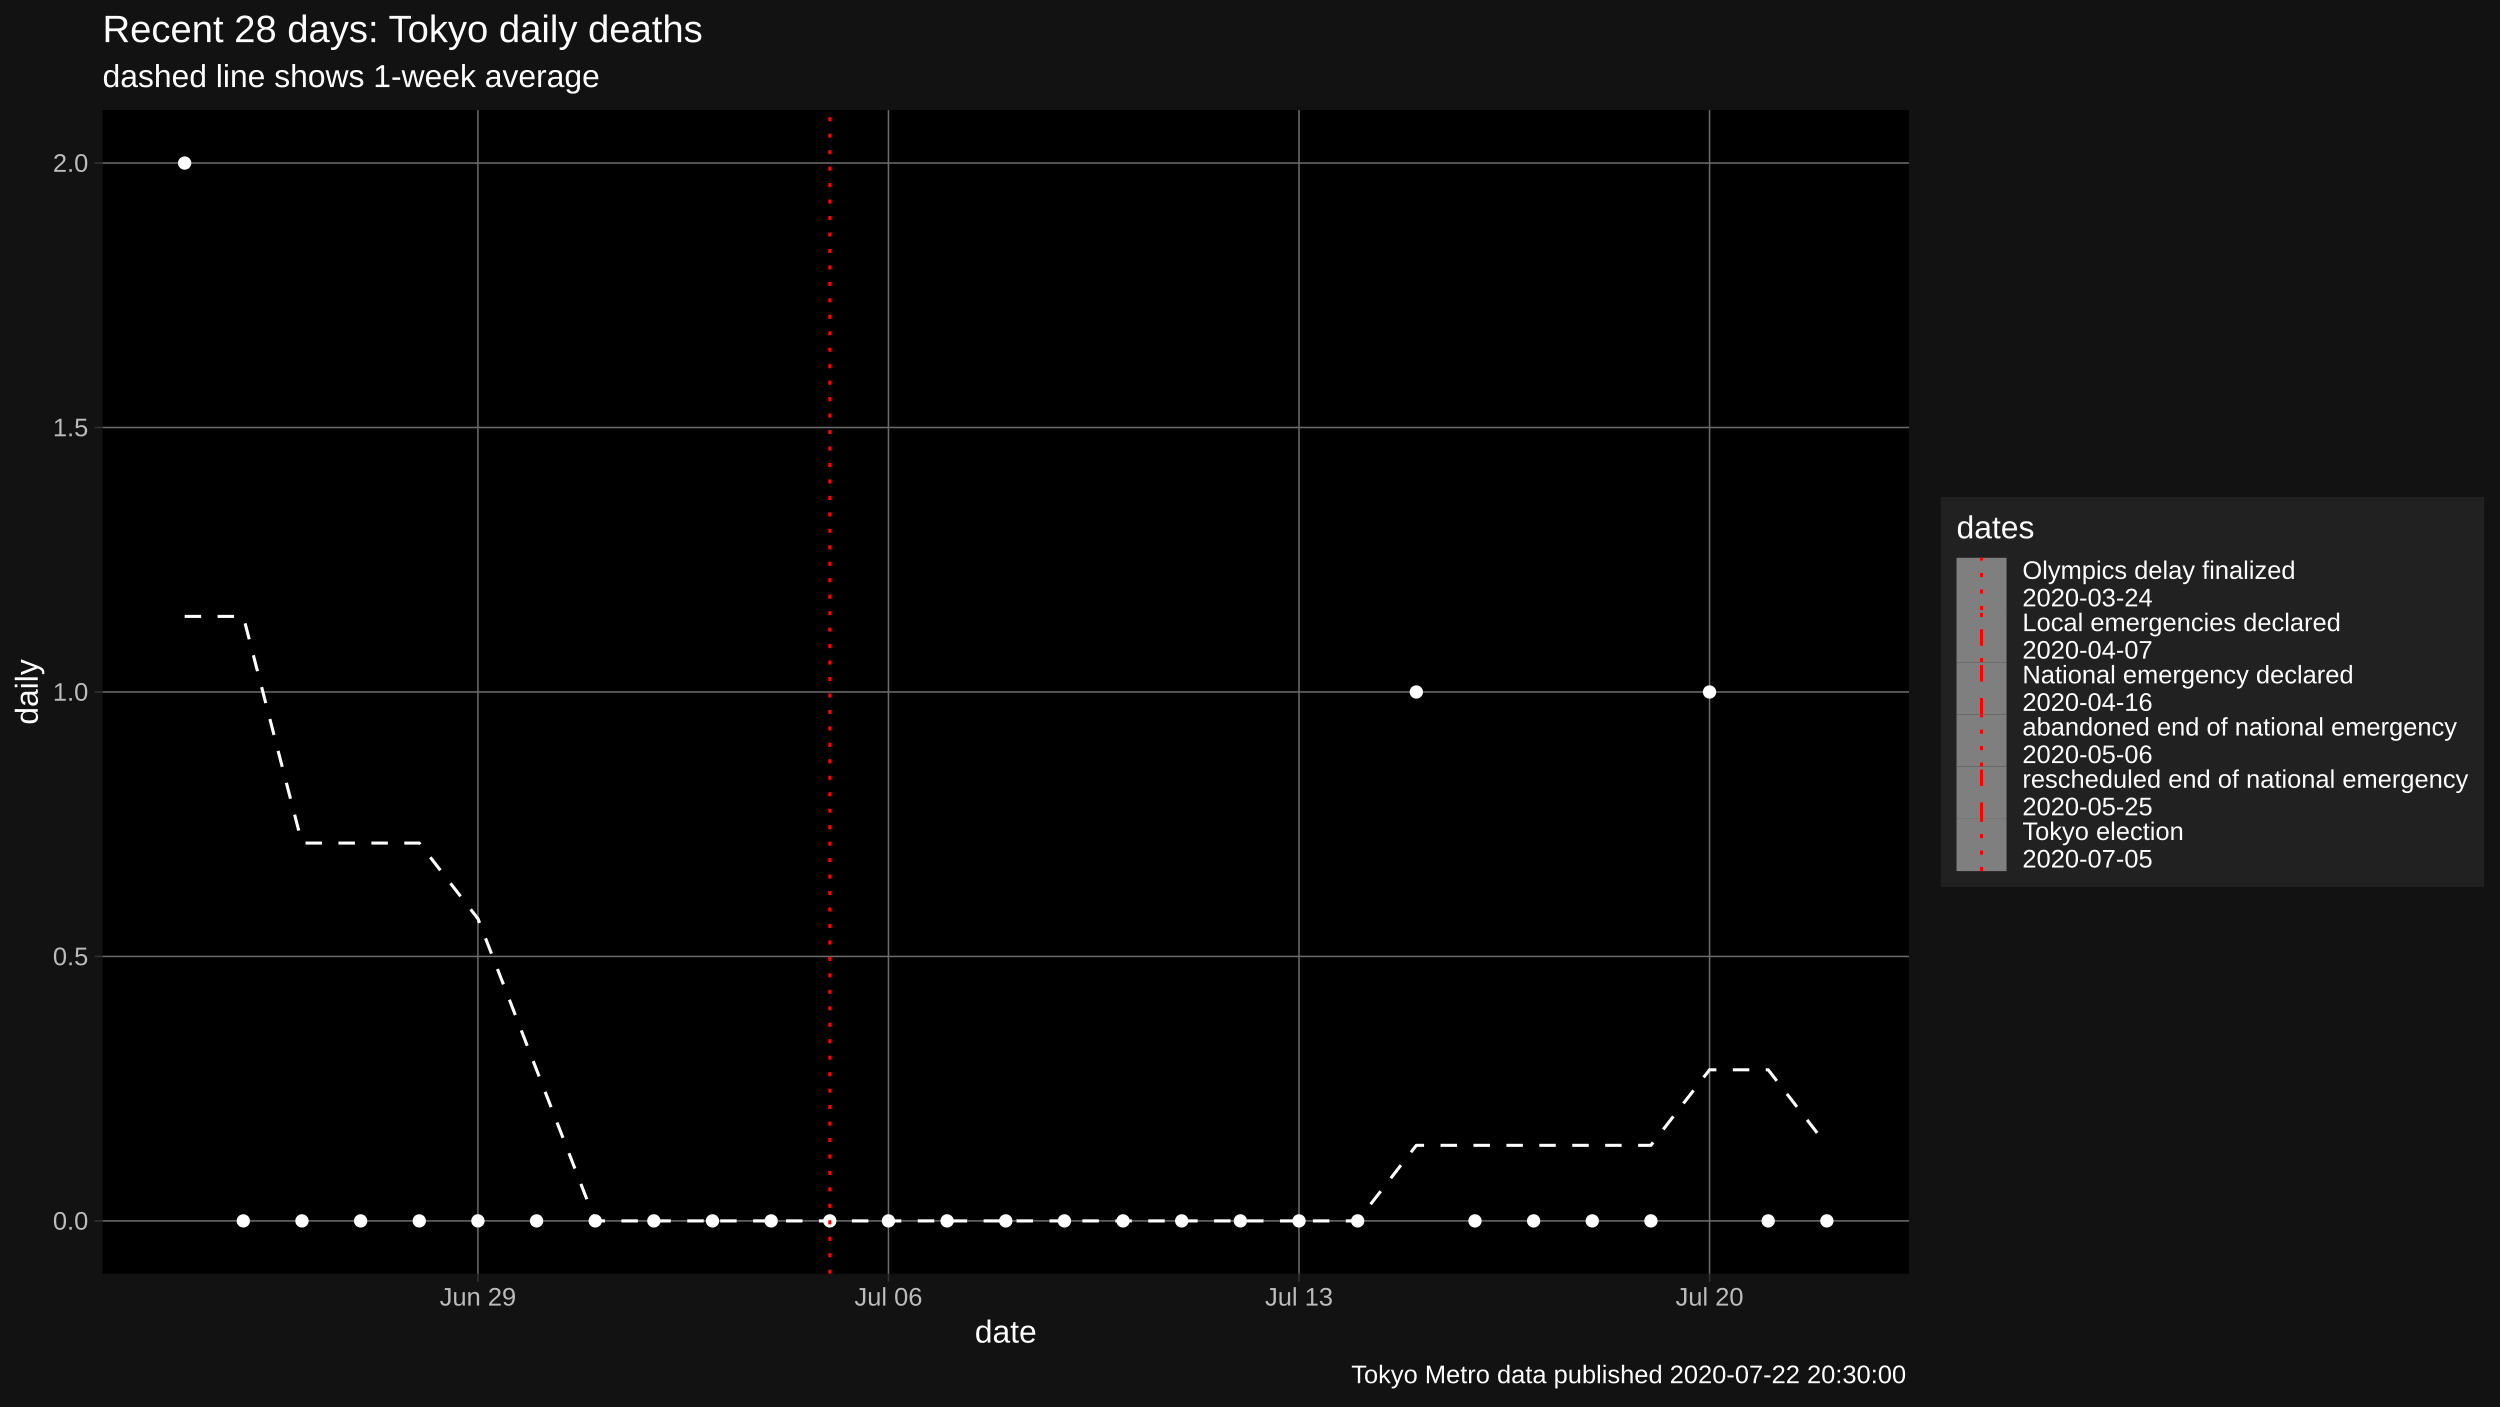
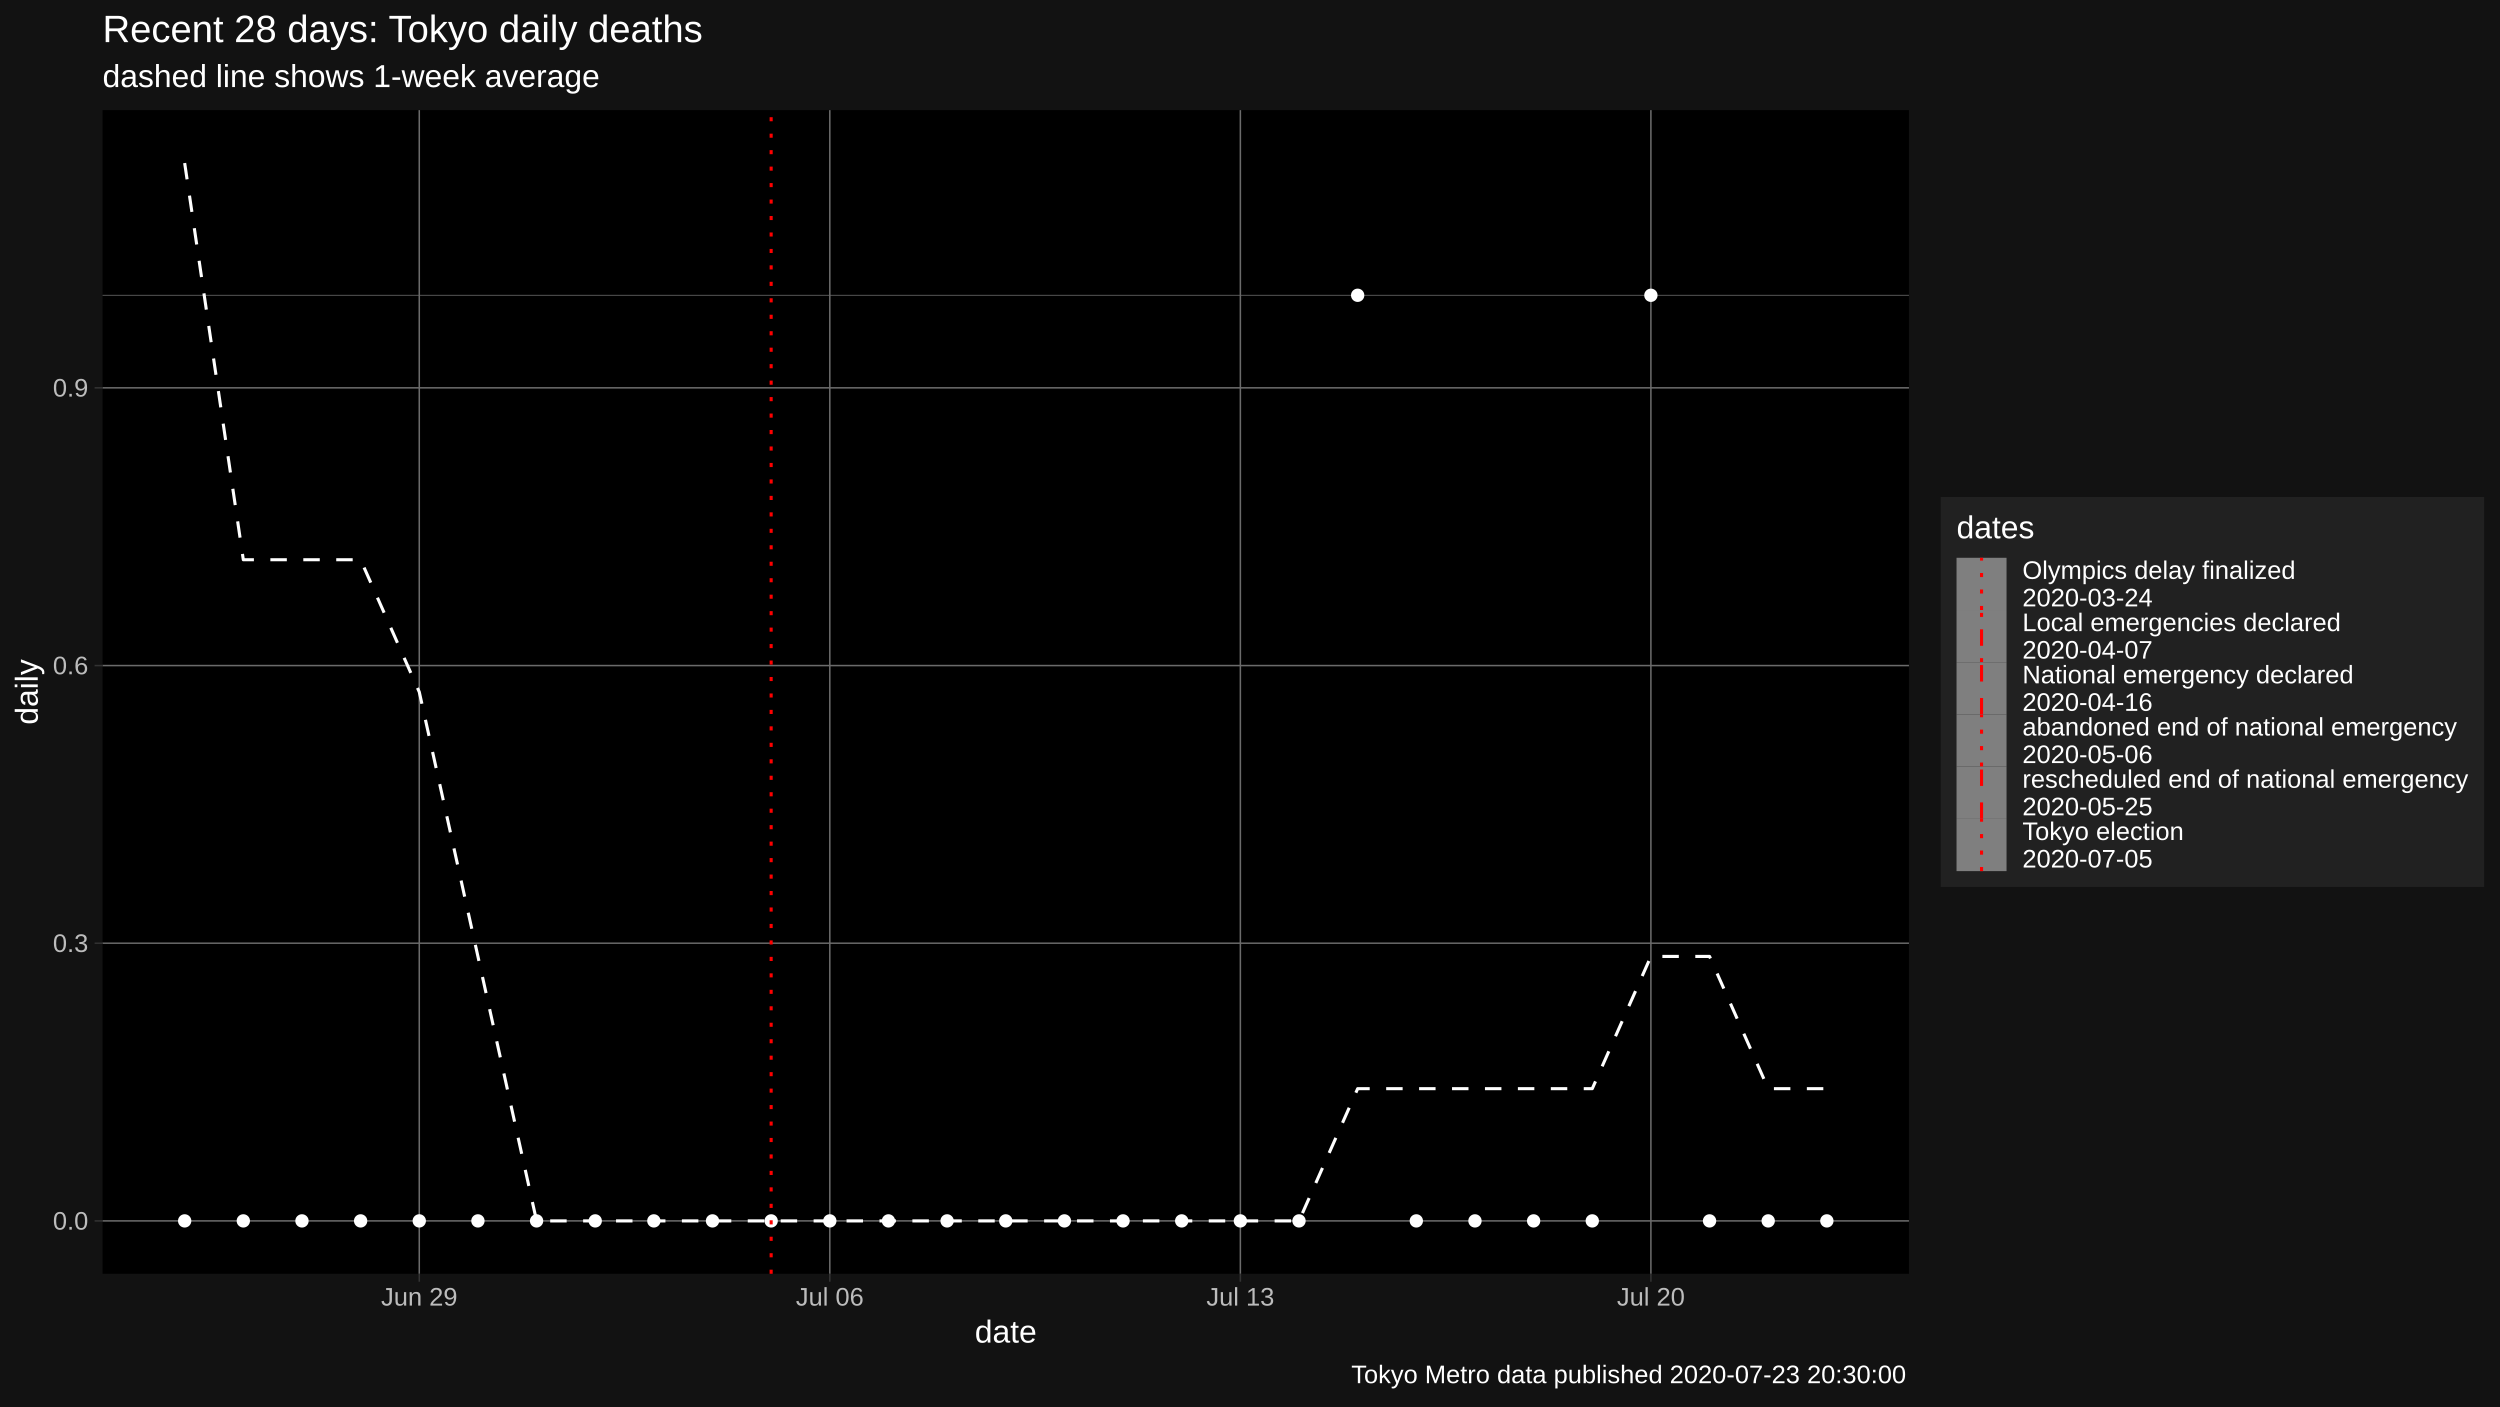
<svg xmlns="http://www.w3.org/2000/svg" viewBox="0 0 864.00 486.00">
  <defs>
    <style type="text/css">
    line, polyline, polygon, path, rect, circle {
      fill: none;
      stroke: #000000;
      stroke-linecap: round;
      stroke-linejoin: round;
      stroke-miterlimit: 10.00;
    }
  </style>
  </defs>
  <rect width="100%" height="100%" style="stroke: none; fill: #FFFFFF;" />
  <rect x="0.00" y="0.00" width="864.00" height="486.00" style="stroke-width: 1.07; stroke: #121212; fill: #121212;" />
  <defs>
    <clipPath id="cpMzUuNDR8NjU5Ljc0fDQ0MC4yMnwzOC4wNw==">
      <rect x="35.44" y="38.07" width="624.30" height="402.15" />
    </clipPath>
  </defs>
  <rect x="35.44" y="38.07" width="624.30" height="402.15" style="stroke-width: 1.07; stroke: none; fill: #000000;" clip-path="url(#cpMzUuNDR8NjU5Ljc0fDQ0MC4yMnwzOC4wNw==)" />
+   <polyline points="35.44,102.05 659.74,102.05 " style="stroke-width: 0.27; stroke: #6B6B6B; stroke-linecap: butt;" clip-path="url(#cpMzUuNDR8NjU5Ljc0fDQ0MC4yMnwzOC4wNw==)" />
  <polyline points="35.44,421.94 659.74,421.94 " style="stroke-width: 0.53; stroke: #6B6B6B; stroke-linecap: butt;" clip-path="url(#cpMzUuNDR8NjU5Ljc0fDQ0MC4yMnwzOC4wNw==)" />
-   <polyline points="35.44,330.54 659.74,330.54 " style="stroke-width: 0.53; stroke: #6B6B6B; stroke-linecap: butt;" clip-path="url(#cpMzUuNDR8NjU5Ljc0fDQ0MC4yMnwzOC4wNw==)" />
-   <polyline points="35.44,239.15 659.74,239.15 " style="stroke-width: 0.53; stroke: #6B6B6B; stroke-linecap: butt;" clip-path="url(#cpMzUuNDR8NjU5Ljc0fDQ0MC4yMnwzOC4wNw==)" />
-   <polyline points="35.44,147.75 659.74,147.75 " style="stroke-width: 0.53; stroke: #6B6B6B; stroke-linecap: butt;" clip-path="url(#cpMzUuNDR8NjU5Ljc0fDQ0MC4yMnwzOC4wNw==)" />
-   <polyline points="35.44,56.35 659.74,56.35 " style="stroke-width: 0.53; stroke: #6B6B6B; stroke-linecap: butt;" clip-path="url(#cpMzUuNDR8NjU5Ljc0fDQ0MC4yMnwzOC4wNw==)" />
-   <polyline points="165.17,440.22 165.17,38.07 " style="stroke-width: 0.53; stroke: #6B6B6B; stroke-linecap: butt;" clip-path="url(#cpMzUuNDR8NjU5Ljc0fDQ0MC4yMnwzOC4wNw==)" />
-   <polyline points="307.05,440.22 307.05,38.07 " style="stroke-width: 0.53; stroke: #6B6B6B; stroke-linecap: butt;" clip-path="url(#cpMzUuNDR8NjU5Ljc0fDQ0MC4yMnwzOC4wNw==)" />
-   <polyline points="448.94,440.22 448.94,38.07 " style="stroke-width: 0.53; stroke: #6B6B6B; stroke-linecap: butt;" clip-path="url(#cpMzUuNDR8NjU5Ljc0fDQ0MC4yMnwzOC4wNw==)" />
-   <polyline points="590.82,440.22 590.82,38.07 " style="stroke-width: 0.53; stroke: #6B6B6B; stroke-linecap: butt;" clip-path="url(#cpMzUuNDR8NjU5Ljc0fDQ0MC4yMnwzOC4wNw==)" />
-   <polyline points="63.82,213.03 84.09,213.03 104.36,291.37 124.63,291.37 144.90,291.37 165.17,317.49 185.44,369.72 205.71,421.94 225.97,421.94 246.24,421.94 266.51,421.94 286.78,421.94 307.05,421.94 327.32,421.94 347.59,421.94 367.86,421.94 388.13,421.94 408.40,421.94 428.67,421.94 448.94,421.94 469.21,421.94 489.48,395.83 509.75,395.83 530.02,395.83 550.29,395.83 570.55,395.83 590.82,369.72 611.09,369.72 631.36,395.83 " style="stroke-width: 1.07; stroke: #FFFFFF; stroke-dasharray: 5.69,5.69; stroke-linecap: butt;" clip-path="url(#cpMzUuNDR8NjU5Ljc0fDQ0MC4yMnwzOC4wNw==)" />
-   <circle cx="63.82" cy="56.35" r="1.95" style="stroke-width: 0.71; stroke: #FFFFFF; fill: #FFFFFF;" clip-path="url(#cpMzUuNDR8NjU5Ljc0fDQ0MC4yMnwzOC4wNw==)" />
+   <polyline points="35.44,325.97 659.74,325.97 " style="stroke-width: 0.53; stroke: #6B6B6B; stroke-linecap: butt;" clip-path="url(#cpMzUuNDR8NjU5Ljc0fDQ0MC4yMnwzOC4wNw==)" />
+   <polyline points="35.44,230.01 659.74,230.01 " style="stroke-width: 0.53; stroke: #6B6B6B; stroke-linecap: butt;" clip-path="url(#cpMzUuNDR8NjU5Ljc0fDQ0MC4yMnwzOC4wNw==)" />
+   <polyline points="35.44,134.04 659.74,134.04 " style="stroke-width: 0.53; stroke: #6B6B6B; stroke-linecap: butt;" clip-path="url(#cpMzUuNDR8NjU5Ljc0fDQ0MC4yMnwzOC4wNw==)" />
+   <polyline points="144.90,440.22 144.90,38.07 " style="stroke-width: 0.53; stroke: #6B6B6B; stroke-linecap: butt;" clip-path="url(#cpMzUuNDR8NjU5Ljc0fDQ0MC4yMnwzOC4wNw==)" />
+   <polyline points="286.78,440.22 286.78,38.07 " style="stroke-width: 0.53; stroke: #6B6B6B; stroke-linecap: butt;" clip-path="url(#cpMzUuNDR8NjU5Ljc0fDQ0MC4yMnwzOC4wNw==)" />
+   <polyline points="428.67,440.22 428.67,38.07 " style="stroke-width: 0.53; stroke: #6B6B6B; stroke-linecap: butt;" clip-path="url(#cpMzUuNDR8NjU5Ljc0fDQ0MC4yMnwzOC4wNw==)" />
+   <polyline points="570.55,440.22 570.55,38.07 " style="stroke-width: 0.53; stroke: #6B6B6B; stroke-linecap: butt;" clip-path="url(#cpMzUuNDR8NjU5Ljc0fDQ0MC4yMnwzOC4wNw==)" />
+   <polyline points="63.82,56.35 84.09,193.45 104.36,193.45 124.63,193.45 144.90,239.15 165.17,330.54 185.44,421.94 205.71,421.94 225.97,421.94 246.24,421.94 266.51,421.94 286.78,421.94 307.05,421.94 327.32,421.94 347.59,421.94 367.86,421.94 388.13,421.94 408.40,421.94 428.67,421.94 448.94,421.94 469.21,376.24 489.48,376.24 509.75,376.24 530.02,376.24 550.29,376.24 570.55,330.54 590.82,330.54 611.09,376.24 631.36,376.24 " style="stroke-width: 1.07; stroke: #FFFFFF; stroke-dasharray: 5.69,5.69; stroke-linecap: butt;" clip-path="url(#cpMzUuNDR8NjU5Ljc0fDQ0MC4yMnwzOC4wNw==)" />
+   <circle cx="63.82" cy="421.94" r="1.95" style="stroke-width: 0.71; stroke: #FFFFFF; fill: #FFFFFF;" clip-path="url(#cpMzUuNDR8NjU5Ljc0fDQ0MC4yMnwzOC4wNw==)" />
  <circle cx="84.09" cy="421.94" r="1.95" style="stroke-width: 0.71; stroke: #FFFFFF; fill: #FFFFFF;" clip-path="url(#cpMzUuNDR8NjU5Ljc0fDQ0MC4yMnwzOC4wNw==)" />
  <circle cx="104.36" cy="421.94" r="1.95" style="stroke-width: 0.71; stroke: #FFFFFF; fill: #FFFFFF;" clip-path="url(#cpMzUuNDR8NjU5Ljc0fDQ0MC4yMnwzOC4wNw==)" />
  <circle cx="124.63" cy="421.94" r="1.95" style="stroke-width: 0.71; stroke: #FFFFFF; fill: #FFFFFF;" clip-path="url(#cpMzUuNDR8NjU5Ljc0fDQ0MC4yMnwzOC4wNw==)" />
  <circle cx="144.90" cy="421.94" r="1.95" style="stroke-width: 0.71; stroke: #FFFFFF; fill: #FFFFFF;" clip-path="url(#cpMzUuNDR8NjU5Ljc0fDQ0MC4yMnwzOC4wNw==)" />
  <circle cx="165.17" cy="421.94" r="1.95" style="stroke-width: 0.71; stroke: #FFFFFF; fill: #FFFFFF;" clip-path="url(#cpMzUuNDR8NjU5Ljc0fDQ0MC4yMnwzOC4wNw==)" />
  <circle cx="185.44" cy="421.94" r="1.95" style="stroke-width: 0.71; stroke: #FFFFFF; fill: #FFFFFF;" clip-path="url(#cpMzUuNDR8NjU5Ljc0fDQ0MC4yMnwzOC4wNw==)" />
  <circle cx="205.71" cy="421.94" r="1.95" style="stroke-width: 0.71; stroke: #FFFFFF; fill: #FFFFFF;" clip-path="url(#cpMzUuNDR8NjU5Ljc0fDQ0MC4yMnwzOC4wNw==)" />
  <circle cx="225.97" cy="421.94" r="1.95" style="stroke-width: 0.71; stroke: #FFFFFF; fill: #FFFFFF;" clip-path="url(#cpMzUuNDR8NjU5Ljc0fDQ0MC4yMnwzOC4wNw==)" />
  <circle cx="246.24" cy="421.94" r="1.95" style="stroke-width: 0.71; stroke: #FFFFFF; fill: #FFFFFF;" clip-path="url(#cpMzUuNDR8NjU5Ljc0fDQ0MC4yMnwzOC4wNw==)" />
  <circle cx="266.51" cy="421.94" r="1.95" style="stroke-width: 0.71; stroke: #FFFFFF; fill: #FFFFFF;" clip-path="url(#cpMzUuNDR8NjU5Ljc0fDQ0MC4yMnwzOC4wNw==)" />
  <circle cx="286.78" cy="421.94" r="1.95" style="stroke-width: 0.71; stroke: #FFFFFF; fill: #FFFFFF;" clip-path="url(#cpMzUuNDR8NjU5Ljc0fDQ0MC4yMnwzOC4wNw==)" />
  <circle cx="307.05" cy="421.94" r="1.95" style="stroke-width: 0.71; stroke: #FFFFFF; fill: #FFFFFF;" clip-path="url(#cpMzUuNDR8NjU5Ljc0fDQ0MC4yMnwzOC4wNw==)" />
  <circle cx="327.32" cy="421.94" r="1.95" style="stroke-width: 0.71; stroke: #FFFFFF; fill: #FFFFFF;" clip-path="url(#cpMzUuNDR8NjU5Ljc0fDQ0MC4yMnwzOC4wNw==)" />
  <circle cx="347.59" cy="421.94" r="1.95" style="stroke-width: 0.71; stroke: #FFFFFF; fill: #FFFFFF;" clip-path="url(#cpMzUuNDR8NjU5Ljc0fDQ0MC4yMnwzOC4wNw==)" />
  <circle cx="367.86" cy="421.94" r="1.95" style="stroke-width: 0.71; stroke: #FFFFFF; fill: #FFFFFF;" clip-path="url(#cpMzUuNDR8NjU5Ljc0fDQ0MC4yMnwzOC4wNw==)" />
  <circle cx="388.13" cy="421.94" r="1.95" style="stroke-width: 0.71; stroke: #FFFFFF; fill: #FFFFFF;" clip-path="url(#cpMzUuNDR8NjU5Ljc0fDQ0MC4yMnwzOC4wNw==)" />
  <circle cx="408.40" cy="421.94" r="1.95" style="stroke-width: 0.71; stroke: #FFFFFF; fill: #FFFFFF;" clip-path="url(#cpMzUuNDR8NjU5Ljc0fDQ0MC4yMnwzOC4wNw==)" />
  <circle cx="428.67" cy="421.94" r="1.95" style="stroke-width: 0.71; stroke: #FFFFFF; fill: #FFFFFF;" clip-path="url(#cpMzUuNDR8NjU5Ljc0fDQ0MC4yMnwzOC4wNw==)" />
  <circle cx="448.94" cy="421.94" r="1.95" style="stroke-width: 0.71; stroke: #FFFFFF; fill: #FFFFFF;" clip-path="url(#cpMzUuNDR8NjU5Ljc0fDQ0MC4yMnwzOC4wNw==)" />
-   <circle cx="469.21" cy="421.94" r="1.95" style="stroke-width: 0.71; stroke: #FFFFFF; fill: #FFFFFF;" clip-path="url(#cpMzUuNDR8NjU5Ljc0fDQ0MC4yMnwzOC4wNw==)" />
-   <circle cx="489.48" cy="239.15" r="1.95" style="stroke-width: 0.71; stroke: #FFFFFF; fill: #FFFFFF;" clip-path="url(#cpMzUuNDR8NjU5Ljc0fDQ0MC4yMnwzOC4wNw==)" />
+   <circle cx="469.21" cy="102.05" r="1.95" style="stroke-width: 0.71; stroke: #FFFFFF; fill: #FFFFFF;" clip-path="url(#cpMzUuNDR8NjU5Ljc0fDQ0MC4yMnwzOC4wNw==)" />
+   <circle cx="489.48" cy="421.94" r="1.95" style="stroke-width: 0.71; stroke: #FFFFFF; fill: #FFFFFF;" clip-path="url(#cpMzUuNDR8NjU5Ljc0fDQ0MC4yMnwzOC4wNw==)" />
  <circle cx="509.75" cy="421.94" r="1.95" style="stroke-width: 0.71; stroke: #FFFFFF; fill: #FFFFFF;" clip-path="url(#cpMzUuNDR8NjU5Ljc0fDQ0MC4yMnwzOC4wNw==)" />
  <circle cx="530.02" cy="421.94" r="1.95" style="stroke-width: 0.71; stroke: #FFFFFF; fill: #FFFFFF;" clip-path="url(#cpMzUuNDR8NjU5Ljc0fDQ0MC4yMnwzOC4wNw==)" />
  <circle cx="550.29" cy="421.94" r="1.95" style="stroke-width: 0.71; stroke: #FFFFFF; fill: #FFFFFF;" clip-path="url(#cpMzUuNDR8NjU5Ljc0fDQ0MC4yMnwzOC4wNw==)" />
-   <circle cx="570.55" cy="421.94" r="1.95" style="stroke-width: 0.71; stroke: #FFFFFF; fill: #FFFFFF;" clip-path="url(#cpMzUuNDR8NjU5Ljc0fDQ0MC4yMnwzOC4wNw==)" />
-   <circle cx="590.82" cy="239.15" r="1.95" style="stroke-width: 0.71; stroke: #FFFFFF; fill: #FFFFFF;" clip-path="url(#cpMzUuNDR8NjU5Ljc0fDQ0MC4yMnwzOC4wNw==)" />
+   <circle cx="570.55" cy="102.05" r="1.95" style="stroke-width: 0.71; stroke: #FFFFFF; fill: #FFFFFF;" clip-path="url(#cpMzUuNDR8NjU5Ljc0fDQ0MC4yMnwzOC4wNw==)" />
+   <circle cx="590.82" cy="421.94" r="1.95" style="stroke-width: 0.71; stroke: #FFFFFF; fill: #FFFFFF;" clip-path="url(#cpMzUuNDR8NjU5Ljc0fDQ0MC4yMnwzOC4wNw==)" />
  <circle cx="611.09" cy="421.94" r="1.95" style="stroke-width: 0.71; stroke: #FFFFFF; fill: #FFFFFF;" clip-path="url(#cpMzUuNDR8NjU5Ljc0fDQ0MC4yMnwzOC4wNw==)" />
  <circle cx="631.36" cy="421.94" r="1.95" style="stroke-width: 0.71; stroke: #FFFFFF; fill: #FFFFFF;" clip-path="url(#cpMzUuNDR8NjU5Ljc0fDQ0MC4yMnwzOC4wNw==)" />
-   <line x1="286.78" y1="440.22" x2="286.78" y2="38.07" style="stroke-width: 1.07; stroke: #FF0000; stroke-dasharray: 1.42,4.27; stroke-linecap: butt;" clip-path="url(#cpMzUuNDR8NjU5Ljc0fDQ0MC4yMnwzOC4wNw==)" />
+   <line x1="266.51" y1="440.22" x2="266.51" y2="38.07" style="stroke-width: 1.07; stroke: #FF0000; stroke-dasharray: 1.42,4.27; stroke-linecap: butt;" clip-path="url(#cpMzUuNDR8NjU5Ljc0fDQ0MC4yMnwzOC4wNw==)" />
  <defs>
    <clipPath id="cpMC4wMHw4NjQuMDB8NDg2LjAwfDAuMDA=">
      <rect x="0.00" y="0.00" width="864.00" height="486.00" />
    </clipPath>
  </defs>
  <g clip-path="url(#cpMC4wMHw4NjQuMDB8NDg2LjAwfDAuMDA=)">
    <text x="18.28" y="424.97" style="font-size: 8.80px; fill: #BCBCBC; font-family: Liberation Sans;" textLength="12.23px" lengthAdjust="spacingAndGlyphs">0.0</text>
  </g>
  <g clip-path="url(#cpMC4wMHw4NjQuMDB8NDg2LjAwfDAuMDA=)">
-     <text x="18.28" y="333.57" style="font-size: 8.80px; fill: #BCBCBC; font-family: Liberation Sans;" textLength="12.23px" lengthAdjust="spacingAndGlyphs">0.5</text>
+     <text x="18.28" y="329.00" style="font-size: 8.80px; fill: #BCBCBC; font-family: Liberation Sans;" textLength="12.23px" lengthAdjust="spacingAndGlyphs">0.3</text>
  </g>
  <g clip-path="url(#cpMC4wMHw4NjQuMDB8NDg2LjAwfDAuMDA=)">
-     <text x="18.28" y="242.17" style="font-size: 8.80px; fill: #BCBCBC; font-family: Liberation Sans;" textLength="12.23px" lengthAdjust="spacingAndGlyphs">1.0</text>
+     <text x="18.28" y="233.03" style="font-size: 8.80px; fill: #BCBCBC; font-family: Liberation Sans;" textLength="12.23px" lengthAdjust="spacingAndGlyphs">0.6</text>
  </g>
  <g clip-path="url(#cpMC4wMHw4NjQuMDB8NDg2LjAwfDAuMDA=)">
-     <text x="18.28" y="150.77" style="font-size: 8.80px; fill: #BCBCBC; font-family: Liberation Sans;" textLength="12.23px" lengthAdjust="spacingAndGlyphs">1.5</text>
+     <text x="18.28" y="137.06" style="font-size: 8.80px; fill: #BCBCBC; font-family: Liberation Sans;" textLength="12.23px" lengthAdjust="spacingAndGlyphs">0.9</text>
+   </g>
+   <polyline points="32.70,421.94 35.44,421.94 " style="stroke-width: 0.53; stroke: #333333; stroke-linecap: butt;" clip-path="url(#cpMC4wMHw4NjQuMDB8NDg2LjAwfDAuMDA=)" />
+   <polyline points="32.70,325.97 35.44,325.97 " style="stroke-width: 0.53; stroke: #333333; stroke-linecap: butt;" clip-path="url(#cpMC4wMHw4NjQuMDB8NDg2LjAwfDAuMDA=)" />
+   <polyline points="32.70,230.01 35.44,230.01 " style="stroke-width: 0.53; stroke: #333333; stroke-linecap: butt;" clip-path="url(#cpMC4wMHw4NjQuMDB8NDg2LjAwfDAuMDA=)" />
+   <polyline points="32.70,134.04 35.44,134.04 " style="stroke-width: 0.53; stroke: #333333; stroke-linecap: butt;" clip-path="url(#cpMC4wMHw4NjQuMDB8NDg2LjAwfDAuMDA=)" />
+   <polyline points="144.90,442.96 144.90,440.22 " style="stroke-width: 0.53; stroke: #333333; stroke-linecap: butt;" clip-path="url(#cpMC4wMHw4NjQuMDB8NDg2LjAwfDAuMDA=)" />
+   <polyline points="286.78,442.96 286.78,440.22 " style="stroke-width: 0.53; stroke: #333333; stroke-linecap: butt;" clip-path="url(#cpMC4wMHw4NjQuMDB8NDg2LjAwfDAuMDA=)" />
+   <polyline points="428.67,442.96 428.67,440.22 " style="stroke-width: 0.53; stroke: #333333; stroke-linecap: butt;" clip-path="url(#cpMC4wMHw4NjQuMDB8NDg2LjAwfDAuMDA=)" />
+   <polyline points="570.55,442.96 570.55,440.22 " style="stroke-width: 0.53; stroke: #333333; stroke-linecap: butt;" clip-path="url(#cpMC4wMHw4NjQuMDB8NDg2LjAwfDAuMDA=)" />
+   <g clip-path="url(#cpMC4wMHw4NjQuMDB8NDg2LjAwfDAuMDA=)">
+     <text x="131.69" y="451.21" style="font-size: 8.80px; fill: #BCBCBC; font-family: Liberation Sans;" textLength="26.42px" lengthAdjust="spacingAndGlyphs">Jun 29</text>
  </g>
  <g clip-path="url(#cpMC4wMHw4NjQuMDB8NDg2LjAwfDAuMDA=)">
-     <text x="18.28" y="59.38" style="font-size: 8.80px; fill: #BCBCBC; font-family: Liberation Sans;" textLength="12.23px" lengthAdjust="spacingAndGlyphs">2.0</text>
-   </g>
-   <polyline points="32.70,421.94 35.44,421.94 " style="stroke-width: 0.53; stroke: #333333; stroke-linecap: butt;" clip-path="url(#cpMC4wMHw4NjQuMDB8NDg2LjAwfDAuMDA=)" />
-   <polyline points="32.70,330.54 35.44,330.54 " style="stroke-width: 0.53; stroke: #333333; stroke-linecap: butt;" clip-path="url(#cpMC4wMHw4NjQuMDB8NDg2LjAwfDAuMDA=)" />
-   <polyline points="32.70,239.15 35.44,239.15 " style="stroke-width: 0.53; stroke: #333333; stroke-linecap: butt;" clip-path="url(#cpMC4wMHw4NjQuMDB8NDg2LjAwfDAuMDA=)" />
-   <polyline points="32.70,147.75 35.44,147.75 " style="stroke-width: 0.53; stroke: #333333; stroke-linecap: butt;" clip-path="url(#cpMC4wMHw4NjQuMDB8NDg2LjAwfDAuMDA=)" />
-   <polyline points="32.70,56.35 35.44,56.35 " style="stroke-width: 0.53; stroke: #333333; stroke-linecap: butt;" clip-path="url(#cpMC4wMHw4NjQuMDB8NDg2LjAwfDAuMDA=)" />
-   <polyline points="165.17,442.96 165.17,440.22 " style="stroke-width: 0.53; stroke: #333333; stroke-linecap: butt;" clip-path="url(#cpMC4wMHw4NjQuMDB8NDg2LjAwfDAuMDA=)" />
-   <polyline points="307.05,442.96 307.05,440.22 " style="stroke-width: 0.53; stroke: #333333; stroke-linecap: butt;" clip-path="url(#cpMC4wMHw4NjQuMDB8NDg2LjAwfDAuMDA=)" />
-   <polyline points="448.94,442.96 448.94,440.22 " style="stroke-width: 0.53; stroke: #333333; stroke-linecap: butt;" clip-path="url(#cpMC4wMHw4NjQuMDB8NDg2LjAwfDAuMDA=)" />
-   <polyline points="590.82,442.96 590.82,440.22 " style="stroke-width: 0.53; stroke: #333333; stroke-linecap: butt;" clip-path="url(#cpMC4wMHw4NjQuMDB8NDg2LjAwfDAuMDA=)" />
-   <g clip-path="url(#cpMC4wMHw4NjQuMDB8NDg2LjAwfDAuMDA=)">
-     <text x="151.96" y="451.21" style="font-size: 8.80px; fill: #BCBCBC; font-family: Liberation Sans;" textLength="26.42px" lengthAdjust="spacingAndGlyphs">Jun 29</text>
+     <text x="275.04" y="451.21" style="font-size: 8.80px; fill: #BCBCBC; font-family: Liberation Sans;" textLength="23.48px" lengthAdjust="spacingAndGlyphs">Jul 06</text>
  </g>
  <g clip-path="url(#cpMC4wMHw4NjQuMDB8NDg2LjAwfDAuMDA=)">
-     <text x="295.31" y="451.21" style="font-size: 8.80px; fill: #BCBCBC; font-family: Liberation Sans;" textLength="23.48px" lengthAdjust="spacingAndGlyphs">Jul 06</text>
+     <text x="416.93" y="451.21" style="font-size: 8.80px; fill: #BCBCBC; font-family: Liberation Sans;" textLength="23.48px" lengthAdjust="spacingAndGlyphs">Jul 13</text>
  </g>
  <g clip-path="url(#cpMC4wMHw4NjQuMDB8NDg2LjAwfDAuMDA=)">
-     <text x="437.20" y="451.21" style="font-size: 8.80px; fill: #BCBCBC; font-family: Liberation Sans;" textLength="23.48px" lengthAdjust="spacingAndGlyphs">Jul 13</text>
-   </g>
-   <g clip-path="url(#cpMC4wMHw4NjQuMDB8NDg2LjAwfDAuMDA=)">
-     <text x="579.08" y="451.21" style="font-size: 8.80px; fill: #BCBCBC; font-family: Liberation Sans;" textLength="23.48px" lengthAdjust="spacingAndGlyphs">Jul 20</text>
+     <text x="558.81" y="451.21" style="font-size: 8.80px; fill: #BCBCBC; font-family: Liberation Sans;" textLength="23.48px" lengthAdjust="spacingAndGlyphs">Jul 20</text>
  </g>
  <g clip-path="url(#cpMC4wMHw4NjQuMDB8NDg2LjAwfDAuMDA=)">
    <text x="336.89" y="464.01" style="font-size: 11.00px; fill: #FFFFFF; font-family: Liberation Sans;" textLength="21.41px" lengthAdjust="spacingAndGlyphs">date</text>
  </g>
  <g clip-path="url(#cpMC4wMHw4NjQuMDB8NDg2LjAwfDAuMDA=)">
    <text transform="translate(13.05,250.46) rotate(-90)" style="font-size: 11.00px; fill: #FFFFFF; font-family: Liberation Sans;" textLength="22.62px" lengthAdjust="spacingAndGlyphs">daily</text>
  </g>
  <rect x="670.70" y="171.75" width="187.82" height="134.79" style="stroke-width: 1.07; stroke: none; fill: #212121;" clip-path="url(#cpMC4wMHw4NjQuMDB8NDg2LjAwfDAuMDA=)" />
  <g clip-path="url(#cpMC4wMHw4NjQuMDB8NDg2LjAwfDAuMDA=)">
    <text x="676.18" y="186.04" style="font-size: 11.00px; fill: #FFFFFF; font-family: Liberation Sans;" textLength="26.91px" lengthAdjust="spacingAndGlyphs">dates</text>
  </g>
  <rect x="676.18" y="192.77" width="17.28" height="18.05" style="stroke-width: 1.07; stroke: none; fill: #7F7F7F;" clip-path="url(#cpMC4wMHw4NjQuMDB8NDg2LjAwfDAuMDA=)" />
  <line x1="684.82" y1="210.82" x2="684.82" y2="192.77" style="stroke-width: 1.07; stroke: #FF0000; stroke-dasharray: 1.42,4.27; stroke-linecap: butt;" clip-path="url(#cpMC4wMHw4NjQuMDB8NDg2LjAwfDAuMDA=)" />
  <rect x="676.18" y="210.82" width="17.28" height="18.05" style="stroke-width: 1.07; stroke: none; fill: #7F7F7F;" clip-path="url(#cpMC4wMHw4NjQuMDB8NDg2LjAwfDAuMDA=)" />
  <line x1="684.82" y1="228.87" x2="684.82" y2="210.82" style="stroke-width: 1.07; stroke: #FF0000; stroke-dasharray: 1.42,4.27,5.69,4.27; stroke-linecap: butt;" clip-path="url(#cpMC4wMHw4NjQuMDB8NDg2LjAwfDAuMDA=)" />
  <rect x="676.18" y="228.87" width="17.28" height="18.05" style="stroke-width: 1.07; stroke: none; fill: #7F7F7F;" clip-path="url(#cpMC4wMHw4NjQuMDB8NDg2LjAwfDAuMDA=)" />
  <line x1="684.82" y1="246.91" x2="684.82" y2="228.87" style="stroke-width: 1.07; stroke: #FF0000; stroke-dasharray: 5.69,5.69; stroke-linecap: butt;" clip-path="url(#cpMC4wMHw4NjQuMDB8NDg2LjAwfDAuMDA=)" />
  <rect x="676.18" y="246.91" width="17.28" height="18.05" style="stroke-width: 1.07; stroke: none; fill: #7F7F7F;" clip-path="url(#cpMC4wMHw4NjQuMDB8NDg2LjAwfDAuMDA=)" />
  <line x1="684.82" y1="264.96" x2="684.82" y2="246.91" style="stroke-width: 1.07; stroke: #FF0000; stroke-dasharray: 1.42,4.27; stroke-linecap: butt;" clip-path="url(#cpMC4wMHw4NjQuMDB8NDg2LjAwfDAuMDA=)" />
  <rect x="676.18" y="264.96" width="17.28" height="18.05" style="stroke-width: 1.07; stroke: none; fill: #7F7F7F;" clip-path="url(#cpMC4wMHw4NjQuMDB8NDg2LjAwfDAuMDA=)" />
  <line x1="684.82" y1="283.01" x2="684.82" y2="264.96" style="stroke-width: 1.07; stroke: #FF0000; stroke-dasharray: 5.69,5.69; stroke-linecap: butt;" clip-path="url(#cpMC4wMHw4NjQuMDB8NDg2LjAwfDAuMDA=)" />
  <rect x="676.18" y="283.01" width="17.28" height="18.05" style="stroke-width: 1.07; stroke: none; fill: #7F7F7F;" clip-path="url(#cpMC4wMHw4NjQuMDB8NDg2LjAwfDAuMDA=)" />
  <line x1="684.82" y1="301.06" x2="684.82" y2="283.01" style="stroke-width: 1.07; stroke: #FF0000; stroke-dasharray: 1.42,4.27; stroke-linecap: butt;" clip-path="url(#cpMC4wMHw4NjQuMDB8NDg2LjAwfDAuMDA=)" />
  <g clip-path="url(#cpMC4wMHw4NjQuMDB8NDg2LjAwfDAuMDA=)">
    <text x="698.94" y="200.07" style="font-size: 8.80px; fill: #FFFFFF; font-family: Liberation Sans;" textLength="94.39px" lengthAdjust="spacingAndGlyphs">Olympics delay finalized</text>
  </g>
  <g clip-path="url(#cpMC4wMHw4NjQuMDB8NDg2LjAwfDAuMDA=)">
    <text x="698.94" y="209.57" style="font-size: 8.80px; fill: #FFFFFF; font-family: Liberation Sans;" textLength="45.01px" lengthAdjust="spacingAndGlyphs">2020-03-24</text>
  </g>
  <g clip-path="url(#cpMC4wMHw4NjQuMDB8NDg2LjAwfDAuMDA=)">
    <text x="698.94" y="218.12" style="font-size: 8.80px; fill: #FFFFFF; font-family: Liberation Sans;" textLength="110.06px" lengthAdjust="spacingAndGlyphs">Local emergencies declared</text>
  </g>
  <g clip-path="url(#cpMC4wMHw4NjQuMDB8NDg2LjAwfDAuMDA=)">
    <text x="698.94" y="227.62" style="font-size: 8.80px; fill: #FFFFFF; font-family: Liberation Sans;" textLength="45.01px" lengthAdjust="spacingAndGlyphs">2020-04-07</text>
  </g>
  <g clip-path="url(#cpMC4wMHw4NjQuMDB8NDg2LjAwfDAuMDA=)">
    <text x="698.94" y="236.17" style="font-size: 8.80px; fill: #FFFFFF; font-family: Liberation Sans;" textLength="114.46px" lengthAdjust="spacingAndGlyphs">National emergency declared</text>
  </g>
  <g clip-path="url(#cpMC4wMHw4NjQuMDB8NDg2LjAwfDAuMDA=)">
    <text x="698.94" y="245.67" style="font-size: 8.80px; fill: #FFFFFF; font-family: Liberation Sans;" textLength="45.01px" lengthAdjust="spacingAndGlyphs">2020-04-16</text>
  </g>
  <g clip-path="url(#cpMC4wMHw4NjQuMDB8NDg2LjAwfDAuMDA=)">
    <text x="698.94" y="254.21" style="font-size: 8.80px; fill: #FFFFFF; font-family: Liberation Sans;" textLength="150.21px" lengthAdjust="spacingAndGlyphs">abandoned end of national emergency</text>
  </g>
  <g clip-path="url(#cpMC4wMHw4NjQuMDB8NDg2LjAwfDAuMDA=)">
    <text x="698.94" y="263.72" style="font-size: 8.80px; fill: #FFFFFF; font-family: Liberation Sans;" textLength="45.01px" lengthAdjust="spacingAndGlyphs">2020-05-06</text>
  </g>
  <g clip-path="url(#cpMC4wMHw4NjQuMDB8NDg2LjAwfDAuMDA=)">
    <text x="698.94" y="272.26" style="font-size: 8.80px; fill: #FFFFFF; font-family: Liberation Sans;" textLength="154.10px" lengthAdjust="spacingAndGlyphs">rescheduled end of national emergency</text>
  </g>
  <g clip-path="url(#cpMC4wMHw4NjQuMDB8NDg2LjAwfDAuMDA=)">
    <text x="698.94" y="281.77" style="font-size: 8.80px; fill: #FFFFFF; font-family: Liberation Sans;" textLength="45.01px" lengthAdjust="spacingAndGlyphs">2020-05-25</text>
  </g>
  <g clip-path="url(#cpMC4wMHw4NjQuMDB8NDg2LjAwfDAuMDA=)">
    <text x="698.94" y="290.31" style="font-size: 8.80px; fill: #FFFFFF; font-family: Liberation Sans;" textLength="56.74px" lengthAdjust="spacingAndGlyphs">Tokyo election</text>
  </g>
  <g clip-path="url(#cpMC4wMHw4NjQuMDB8NDg2LjAwfDAuMDA=)">
    <text x="698.94" y="299.81" style="font-size: 8.80px; fill: #FFFFFF; font-family: Liberation Sans;" textLength="45.01px" lengthAdjust="spacingAndGlyphs">2020-07-05</text>
  </g>
  <g clip-path="url(#cpMC4wMHw4NjQuMDB8NDg2LjAwfDAuMDA=)">
    <text x="35.44" y="30.10" style="font-size: 11.00px; fill: #FFFFFF; font-family: Liberation Sans;" textLength="171.83px" lengthAdjust="spacingAndGlyphs">dashed line shows 1-week average</text>
  </g>
  <g clip-path="url(#cpMC4wMHw4NjQuMDB8NDg2LjAwfDAuMDA=)">
    <text x="35.44" y="14.56" style="font-size: 13.20px; fill: #FFFFFF; font-family: Liberation Sans;" textLength="209.12px" lengthAdjust="spacingAndGlyphs">Recent 28 days: Tokyo daily deaths</text>
  </g>
  <g clip-path="url(#cpMC4wMHw4NjQuMDB8NDg2LjAwfDAuMDA=)">
-     <text x="466.99" y="478.03" style="font-size: 8.80px; fill: #FFFFFF; font-family: Liberation Sans;" textLength="192.75px" lengthAdjust="spacingAndGlyphs">Tokyo Metro data published 2020-07-22 20:30:00</text>
+     <text x="466.99" y="478.03" style="font-size: 8.80px; fill: #FFFFFF; font-family: Liberation Sans;" textLength="192.75px" lengthAdjust="spacingAndGlyphs">Tokyo Metro data published 2020-07-23 20:30:00</text>
  </g>
</svg>
